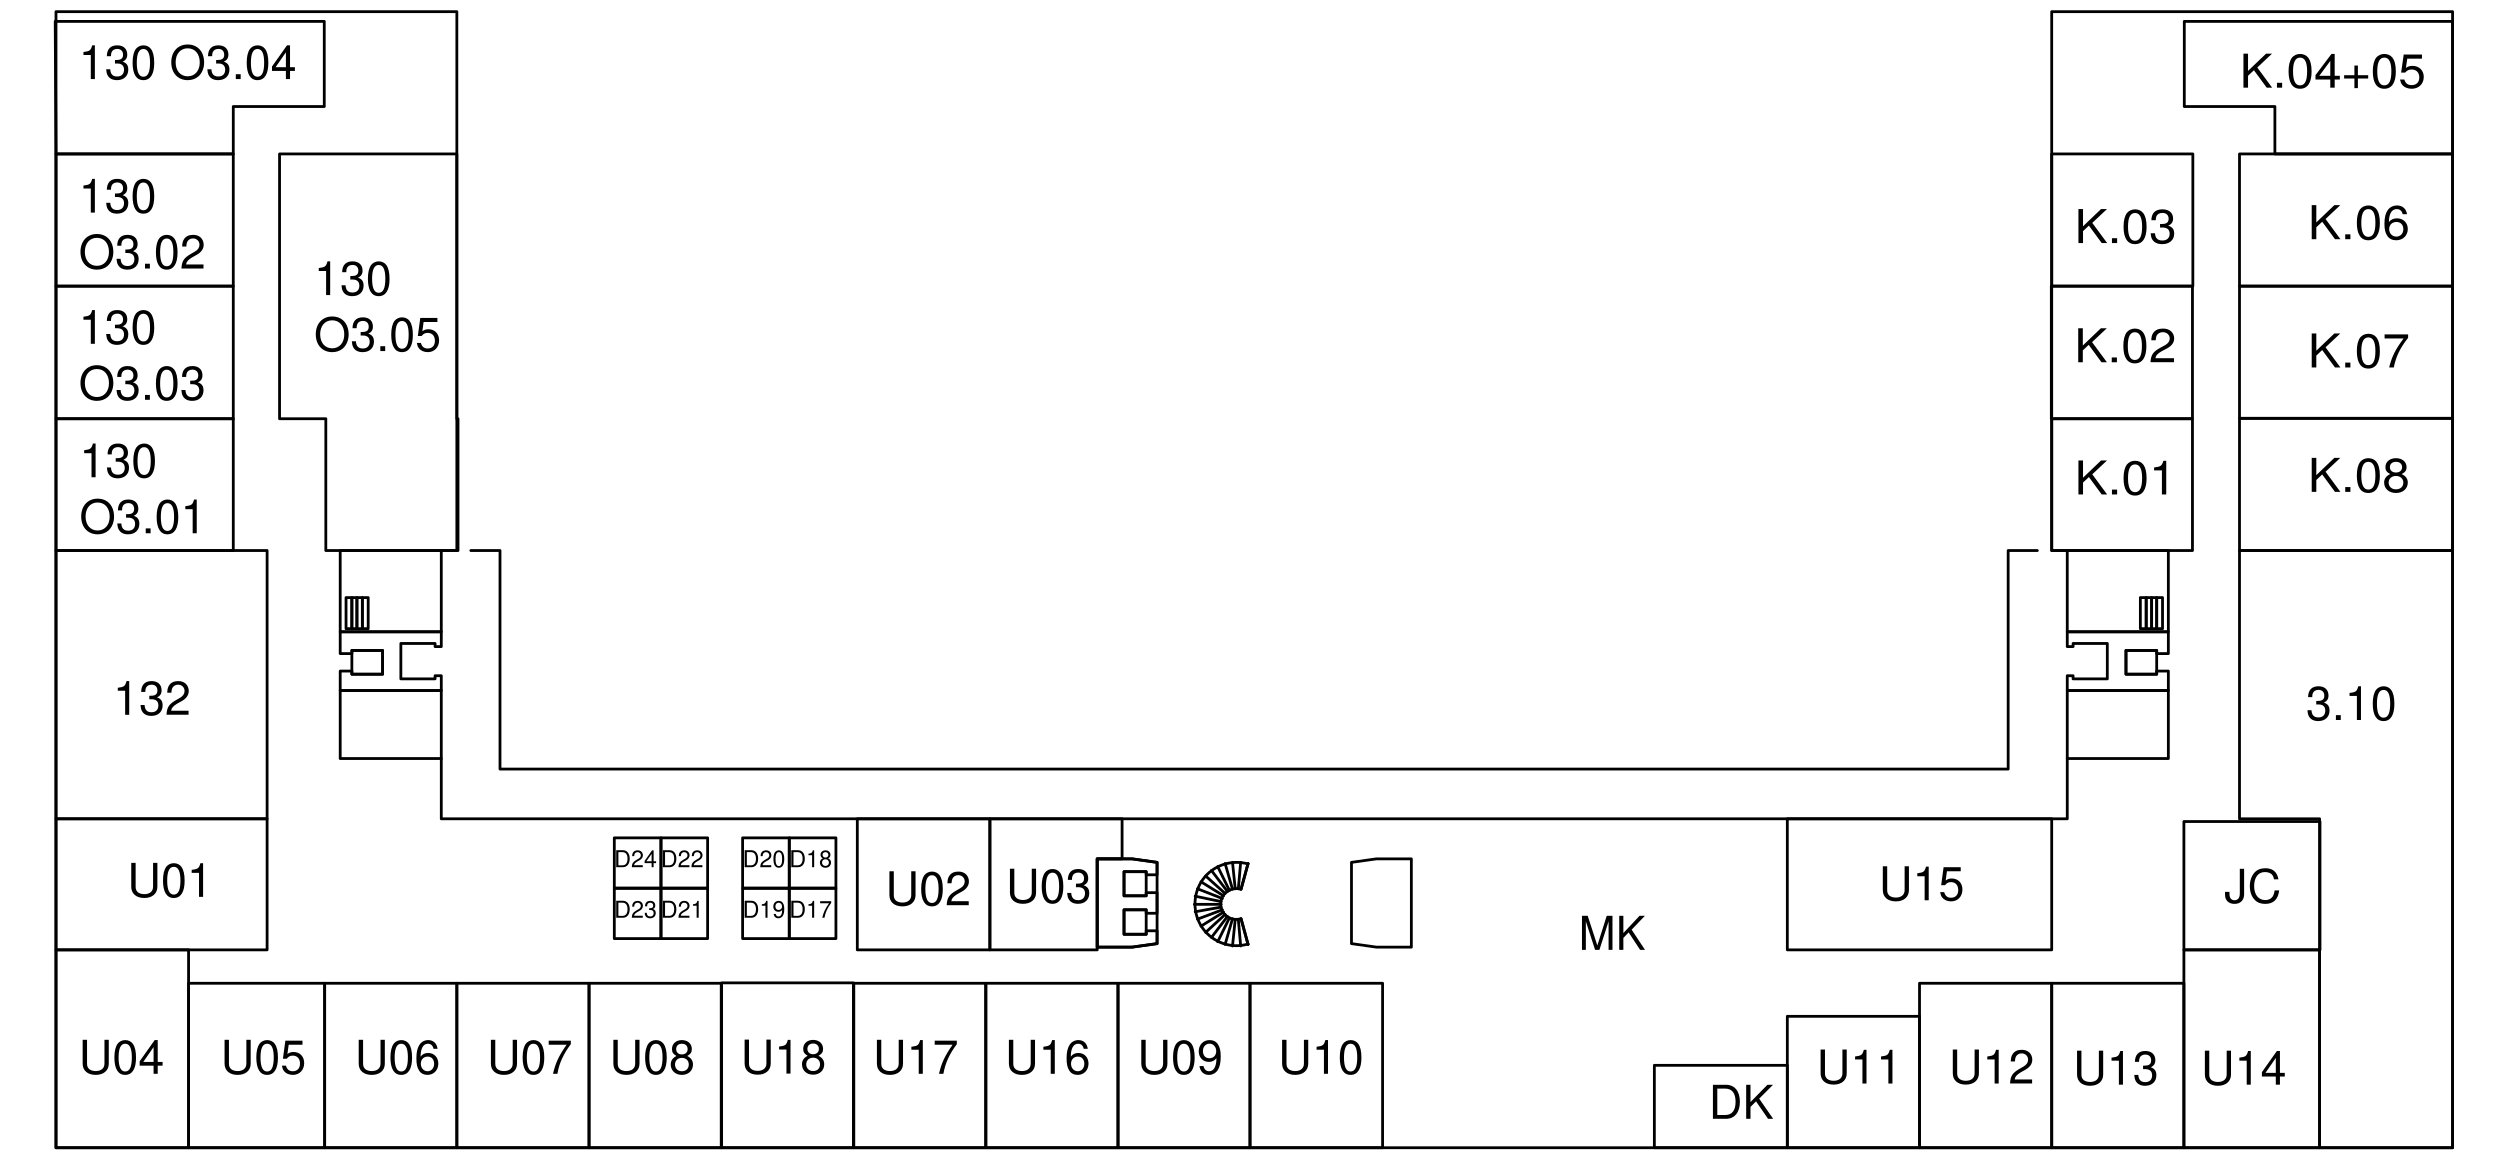
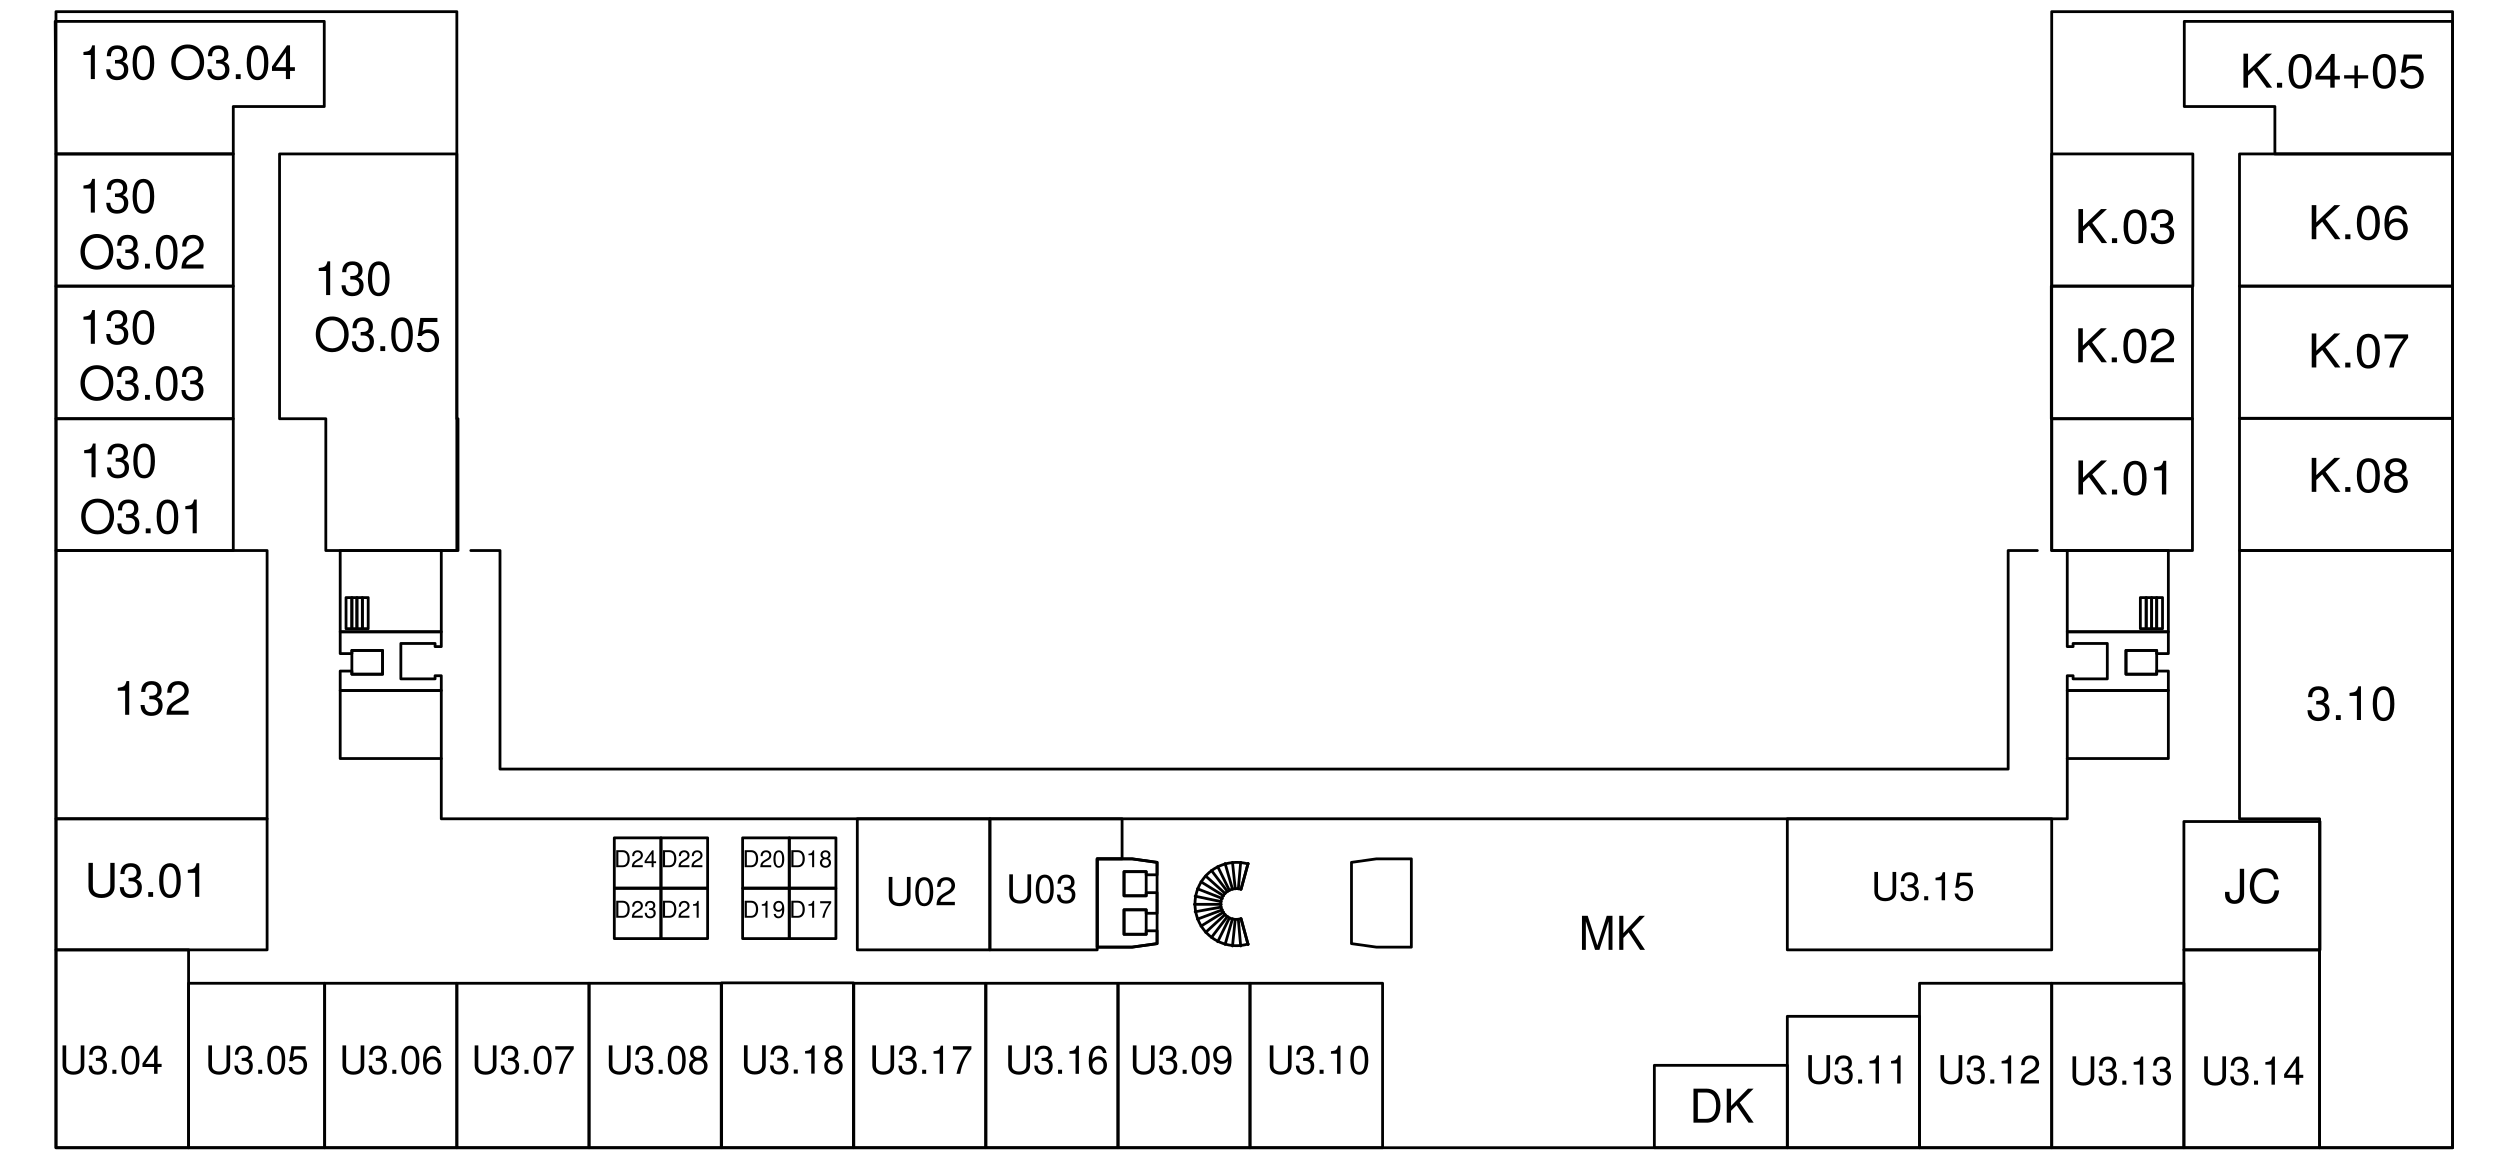
<svg xmlns="http://www.w3.org/2000/svg" version="1.1" id="Layer_1" x="0px" y="0px" viewBox="0 0 643 300" style="enable-background:new 0 0 643 300;" xml:space="preserve">
  <style type="text/css">
	.st0{fill:none;stroke:#000000;stroke-width:0.72;stroke-linecap:round;stroke-linejoin:round;stroke-miterlimit:10;}
	.st1{font-family:'Helvetica';}
	.st2{font-size:12px;}
- 	.st3{enable-background:new    ;}
+ 	.st3{font-size:10px;}
	.st4{font-size:6px;}
	.st5{fill:none;}
</style>
  <g id="outline">
    <polyline class="st0" points="556.2,153.7 554.7,153.7 554.7,161.7 556.2,161.7 556.2,153.7  " />
    <polyline class="st0" points="554.7,153.7 553.4,153.7 553.4,161.7 554.7,161.7 554.7,153.7  " />
    <polyline class="st0" points="553.4,153.7 552,153.7 552,161.7 553.4,161.7 553.4,153.7  " />
    <polyline class="st0" points="552,153.7 550.5,153.7 550.5,161.7 552,161.7 552,153.7  " />
    <polyline class="st0" points="289.1,224.2 294.8,224.2 294.8,230.4 289.1,230.4 289.1,224.2  " />
    <polyline class="st0" points="546.8,167.3 554.7,167.3 554.7,173.4 546.8,173.4 546.8,167.3  " />
    <line class="st0" x1="319.2" y1="228.7" x2="321" y2="222.1" />
    <line class="st0" x1="319.2" y1="236.3" x2="321" y2="242.9" />
    <line class="st0" x1="319.2" y1="228.7" x2="321" y2="222.1" />
    <line class="st0" x1="318.5" y1="228.6" x2="319.1" y2="221.8" />
    <line class="st0" x1="317.7" y1="228.6" x2="317" y2="221.8" />
    <line class="st0" x1="317" y1="228.7" x2="315.1" y2="222.1" />
    <line class="st0" x1="316.2" y1="229" x2="313.2" y2="222.9" />
    <line class="st0" x1="315.7" y1="229.3" x2="311.6" y2="223.9" />
    <line class="st0" x1="315.1" y1="229.8" x2="310.1" y2="225.3" />
    <line class="st0" x1="314.7" y1="230.4" x2="308.9" y2="226.8" />
    <line class="st0" x1="314.4" y1="231.1" x2="308" y2="228.6" />
    <line class="st0" x1="314.1" y1="231.9" x2="307.4" y2="230.5" />
    <line class="st0" x1="314.1" y1="232.6" x2="307.2" y2="232.6" />
    <line class="st0" x1="314.1" y1="233.3" x2="307.4" y2="234.5" />
    <line class="st0" x1="314.4" y1="234" x2="308" y2="236.4" />
    <line class="st0" x1="314.7" y1="234.6" x2="308.9" y2="238.2" />
    <line class="st0" x1="315.1" y1="235.2" x2="310.1" y2="239.8" />
    <line class="st0" x1="315.7" y1="235.7" x2="311.6" y2="241.1" />
    <line class="st0" x1="316.2" y1="236.1" x2="313.2" y2="242.2" />
    <line class="st0" x1="317" y1="236.3" x2="315.1" y2="242.9" />
    <line class="st0" x1="317.7" y1="236.5" x2="317" y2="243.3" />
    <line class="st0" x1="318.5" y1="236.5" x2="319.1" y2="243.3" />
    <line class="st0" x1="319.2" y1="236.3" x2="321" y2="242.9" />
    <path class="st0" d="M319.1,228.7c-1.6-0.5-3.4,0.2-4.4,1.5c-1,1.4-1,3.3,0,4.6c1,1.4,2.7,2,4.4,1.5" />
    <path class="st0" d="M321,222.2c-4.4-1.2-9.1,0.4-11.7,4.1c-2.6,3.7-2.6,8.7,0,12.4s7.3,5.4,11.7,4.1" />
    <polyline class="st0" points="347.6,242.7 354,243.6 363,243.6 363,220.9 354,220.9 347.6,221.8 347.6,242.7  " />
    <polyline class="st0" points="554.7,167.3 554.7,168.1 557.7,168.1 557.7,162.5 531.7,162.5 531.7,166.3 533.2,166.3 533.2,165.5    542,165.5 542,174.6 533.2,174.6 533.2,173.8 531.7,173.8 531.7,177.6 557.7,177.6 557.7,172.6 554.7,172.6 554.7,173.4    546.8,173.4 546.8,167.3 554.7,167.3  " />
    <polyline class="st0" points="289.1,240.3 294.8,240.3 294.8,234 289.1,234 289.1,240.3  " />
    <polyline class="st0" points="297.6,225 297.6,221.8 291.2,220.9 282.2,220.9 282.2,243.6 291.2,243.6 297.6,242.7 297.6,239.4    294.8,239.4 294.8,240.3 289.1,240.3 289.1,234 294.8,234 294.8,234.9 297.6,234.9 297.6,229.6 294.8,229.6 294.8,230.4    289.1,230.4 289.1,224.2 294.8,224.2 294.8,225 297.6,225  " />
    <polyline class="st0" points="531.7,195.1 557.7,195.1 557.7,177.6 531.7,177.6 531.7,195.1  " />
    <polyline class="st0" points="531.7,162.5 557.7,162.5 557.7,141.6 531.7,141.6 531.7,162.5  " />
    <polyline class="st0" points="89,153.7 90.5,153.7 90.5,161.7 89,161.7 89,153.7  " />
    <polyline class="st0" points="90.5,153.7 91.8,153.7 91.8,161.7 90.5,161.7 90.5,153.7  " />
    <polyline class="st0" points="91.8,153.7 93.2,153.7 93.2,161.7 91.8,161.7 91.8,153.7  " />
    <polyline class="st0" points="93.2,153.7 94.7,153.7 94.7,161.7 93.2,161.7 93.2,153.7  " />
    <polyline class="st0" points="98.4,167.3 90.5,167.3 90.5,173.4 98.4,173.4 98.4,167.3  " />
    <polyline class="st0" points="297.6,242.7 291.2,243.6 282.2,243.6 282.2,220.9 291.2,220.9 297.6,221.8 297.6,242.7  " />
    <polyline class="st0" points="113.5,195.1 113.5,210.6 531.7,210.6 531.7,195.1  " />
    <polyline class="st0" points="90.5,167.3 90.5,168.1 87.5,168.1 87.5,162.5 113.5,162.5 113.5,166.3 111.9,166.3 111.9,165.5    103.1,165.5 103.1,174.6 111.9,174.6 111.9,173.8 113.5,173.8 113.5,177.6 87.5,177.6 87.5,172.6 90.5,172.6 90.5,173.4    98.4,173.4 98.4,167.3 90.5,167.3  " />
    <polyline class="st0" points="113.5,195.1 87.5,195.1 87.5,177.6 113.5,177.6 113.5,195.1  " />
    <polyline class="st0" points="113.5,162.5 87.5,162.5 87.5,141.6 113.5,141.6 113.5,162.5  " />
    <polyline class="st0" points="524,141.6 516.5,141.6 516.5,197.8 128.6,197.8 128.6,141.6 121.1,141.6  " />
    <polyline class="st0" points="531.7,141.6 527.7,141.6 527.7,3 630.8,3 630.8,295.2 14.4,295.2 14.4,3 117.5,3 117.5,141.6    113.5,141.6  " />
  </g>
  <g id="F3K04_x2B_05">
    <polyline class="st0" points="561.8,5.5 561.8,27.4 585.1,27.4 585.1,39.6 630.8,39.6 630.8,5.5 561.8,5.5  " />
    <text id="_x33_.16_1_" transform="matrix(1.0645 0 0 1 576 22.5498)" class="st1 st2">K.04+05</text>
  </g>
  <g id="F3K06">
    <polyline class="st0" points="576,39.6 630.8,39.6 630.8,73.6 576,73.6 576,39.6  " />
    <text id="_x33_.16" transform="matrix(1.0645 0 0 1 593.5586 61.5146)" class="st1 st2">K.06</text>
  </g>
  <g id="F3K07">
    <polyline class="st0" points="576,73.6 630.8,73.6 630.8,107.6 576,107.6 576,73.6  " />
    <text id="_x33_.17" transform="matrix(1.0645 0 0 1 593.5586 94.5146)" class="st1 st2">K.07</text>
  </g>
  <g id="F3K08">
    <polyline class="st0" points="576,107.6 630.8,107.6 630.8,141.6 576,141.6 576,107.6  " />
    <text id="_x33_.18" transform="matrix(1.0645 0 0 1 593.5586 126.5151)" class="st1 st2">K.08</text>
  </g>
  <g id="F3K03">
    <polyline class="st0" points="527.7,39.6 564,39.6 564,73.6 527.7,73.6 527.7,39.6  " />
    <text id="_x33_.13" transform="matrix(1.0645 0 0 1 533.5586 62.5151)" class="st1 st2">K.03</text>
  </g>
  <g id="F3K02">
    <polyline class="st0" points="563.9,73.6 527.6,73.6 527.6,107.7 563.9,107.7 563.9,73.6  " />
    <text id="_x33_.12" transform="matrix(1.0645 0 0 1 533.5049 93.1816)" class="st1 st2">K.02</text>
  </g>
  <g id="F3K01">
    <polyline class="st0" points="563.9,107.7 527.7,107.7 527.7,141.6 563.9,141.6 563.9,107.7  " />
    <text id="_x33_.11" transform="matrix(1.0645 0 0 1 533.5586 127.1816)" class="st1 st2">K.01</text>
  </g>
  <g id="F3130O304">
    <polyline class="st0" points="83.4,5.5 83.4,27.4 60,27.4 60,39.6 14.4,39.6 14.2,5.5 83.4,5.5  " />
    <text transform="matrix(1 0 0 1 20.2439 20.3329)" class="st1 st2">130 O3.04</text>
  </g>
  <g id="F3130O303">
    <polyline class="st0" points="60,73.6 14.4,73.6 14.4,107.7 60,107.7 60,73.6  " />
    <text transform="matrix(1 0 0 1 20.2441 88.4203)" class="st1 st2">130 </text>
    <text transform="matrix(1 0 0 1 20.2441 102.8203)" class="st1 st2">O3.03</text>
  </g>
  <g id="F3130O301">
    <polyline class="st0" points="60,107.7 14.4,107.7 14.4,141.6 60,141.6 60,107.7  " />
    <text transform="matrix(1 0 0 1 20.4293 122.7476)" class="st1 st2">130 </text>
    <text transform="matrix(1 0 0 1 20.4293 137.1476)" class="st1 st2">O3.01</text>
  </g>
  <g id="F3130O305">
    <polygon class="st0" points="117.5,107.7 117.5,39.6 71.9,39.6 71.9,107.7 83.8,107.7 83.8,141.6 117.8,141.6 117.8,107.7  " />
-     <text transform="matrix(1 0 0 1 80.7651 75.8927)" class="st3">
-       <tspan x="0" y="0" class="st1 st2">130</tspan>
-       <tspan x="0" y="14.4" class="st1 st2">O3.05</tspan>
-     </text>
+     <text transform="matrix(1 0 0 1 80.7651 75.8927)" class="st1 st2">130</text>
+     <text transform="matrix(1 0 0 1 80.7651 90.2927)" class="st1 st2">O3.05</text>
  </g>
  <g id="F3132">
    <polyline class="st0" points="68.7,210.6 14.4,210.6 14.4,141.6 68.7,141.6 68.7,210.6  " />
    <text transform="matrix(1 0 0 1 29.0772 183.8485)" class="st1 st2">132</text>
  </g>
  <g id="F3310">
    <polyline class="st0" points="576,141.6 576,210.6 596.6,210.6 596.6,295.2 630.8,295.2 630.8,141.6 576,141.6  " />
    <text transform="matrix(1 0 0 1 593.0767 185.1815)" class="st1 st2">3.10</text>
  </g>
-   <g id="F3U04">
+   <g id="F3U304">
    <polyline class="st0" points="14.4,244.3 48.5,244.3 48.5,295.2 14.4,295.2 14.4,244.3  " />
-     <text transform="matrix(1 0 0 1 20.2437 276.1815)" class="st1 st2">U04</text>
-   </g>
-   <g id="F3U05">
+     <text transform="matrix(1 0 0 1 15.2437 276.1815)" class="st1 st3">U3.04</text>
+   </g>
+   <g id="F3U305">
    <polyline class="st0" points="48.5,252.9 83.5,252.9 83.5,295.2 48.5,295.2 48.5,252.9  " />
-     <text transform="matrix(1 0 0 1 56.7437 276.1815)" class="st1 st2">U05</text>
-   </g>
-   <g id="F3U01">
+     <text transform="matrix(1 0 0 1 52.7437 276.1815)" class="st1 st3">U3.05</text>
+   </g>
+   <g id="F3U301">
    <polyline class="st0" points="68.7,210.6 14.4,210.6 14.4,244.3 68.7,244.3 68.7,210.6  " />
-     <text transform="matrix(1 0 0 1 32.7437 230.6815)" class="st1 st2">U01</text>
-   </g>
-   <g id="F3U06">
+     <text transform="matrix(1 0 0 1 21.7437 230.6815)" class="st1 st2">U3.01</text>
+   </g>
+   <g id="F3U306">
    <polyline class="st0" points="83.5,252.9 117.5,252.9 117.5,295.2 83.5,295.2 83.5,252.9  " />
-     <text transform="matrix(1 0 0 1 91.2437 276.1815)" class="st1 st2">U06</text>
-   </g>
-   <g id="F3U07">
+     <text transform="matrix(1 0 0 1 87.2437 276.1815)" class="st1 st3">U3.06</text>
+   </g>
+   <g id="F3U307">
    <polyline class="st0" points="117.5,252.9 151.5,252.9 151.5,295.2 117.5,295.2 117.5,252.9  " />
-     <text transform="matrix(1 0 0 1 125.2437 276.1815)" class="st1 st2">U07</text>
-   </g>
-   <g id="F3U08">
+     <text transform="matrix(1 0 0 1 121.2437 276.1815)" class="st1 st3">U3.07</text>
+   </g>
+   <g id="F3U308">
    <polyline class="st0" points="151.5,252.9 185.5,252.9 185.5,295.2 151.5,295.2 151.5,252.9  " />
-     <text transform="matrix(1 0 0 1 156.7437 276.1815)" class="st1 st2">U08</text>
-   </g>
-   <g id="F3U09">
+     <text transform="matrix(1 0 0 1 155.7437 276.1815)" class="st1 st3">U3.08</text>
+   </g>
+   <g id="F3U309">
    <polyline class="st0" points="287.6,252.9 321.5,252.9 321.5,295.2 287.6,295.2 287.6,252.9  " />
-     <text transform="matrix(1 0 0 1 292.5239 276.1815)" class="st1 st2">U09</text>
-   </g>
-   <g id="F3U16">
+     <text transform="matrix(1 0 0 1 290.5239 276.1815)" class="st1 st3">U3.09</text>
+   </g>
+   <g id="F3U316">
    <polyline class="st0" points="253.6,252.9 287.5,252.9 287.5,295.2 253.6,295.2 253.6,252.9  " />
-     <text transform="matrix(1 0 0 1 258.4739 276.1815)" class="st1 st2">U16</text>
-   </g>
-   <g id="F3U17">
+     <text transform="matrix(1 0 0 1 258.4739 276.1815)" class="st1 st3">U3.16</text>
+   </g>
+   <g id="F3U317">
    <polyline class="st0" points="219.6,252.9 253.5,252.9 253.5,295.2 219.6,295.2 219.6,252.9  " />
-     <text transform="matrix(1 0 0 1 224.5239 276.1815)" class="st1 st2">U17</text>
-   </g>
-   <g id="F3U18">
+     <text transform="matrix(1 0 0 1 223.5239 276.1815)" class="st1 st3">U3.17</text>
+   </g>
+   <g id="F3U318">
    <polyline class="st0" points="185.6,252.8 219.5,252.8 219.5,295.2 185.6,295.2 185.6,252.8  " />
-     <text transform="matrix(1 0 0 1 190.499 276.1315)" class="st1 st2">U18</text>
+     <text transform="matrix(1 0 0 1 190.499 276.1315)" class="st1 st3">U3.18</text>
  </g>
  <g id="F3D19">
    <polyline class="st0" points="191,228.5 203,228.5 203,241.4 191,241.4 191,228.5  " />
    <text transform="matrix(1 0 0 1 190.9941 236.0463)" class="st1 st4">D19</text>
  </g>
  <g id="F3D20">
    <polyline class="st0" points="191,215.5 203,215.5 203,228.4 191,228.4 191,215.5  " />
    <text transform="matrix(1 0 0 1 190.9941 223.0463)" class="st1 st4">D20</text>
  </g>
  <g id="F3D18">
    <polyline class="st0" points="203,215.5 215,215.5 215,228.4 203,228.4 203,215.5  " />
    <text transform="matrix(1 0 0 1 202.9941 223.0463)" class="st1 st4">D18</text>
  </g>
  <g id="F3D17">
    <polyline class="st0" points="203,228.5 215,228.5 215,241.4 203,241.4 203,228.5  " />
    <text transform="matrix(1 0 0 1 202.9941 236.0463)" class="st1 st4">D17</text>
  </g>
  <g id="F3D23">
    <polyline class="st0" points="158,228.5 170,228.5 170,241.4 158,241.4 158,228.5  " />
    <text transform="matrix(1 0 0 1 157.9578 236.0463)" class="st1 st4">D23</text>
  </g>
  <g id="F3D24">
    <polyline class="st0" points="158,215.5 170,215.5 170,228.4 158,228.4 158,215.5  " />
    <text transform="matrix(1 0 0 1 157.9578 223.0463)" class="st1 st4">D24</text>
  </g>
  <g id="F3D22">
    <polyline class="st0" points="170,215.5 182,215.5 182,228.4 170,228.4 170,215.5  " />
    <text transform="matrix(1 0 0 1 169.9578 223.0463)" class="st1 st4">D22</text>
  </g>
  <g id="F3D21_1_">
    <polyline class="st0" points="170,228.5 182,228.5 182,241.4 170,241.4 170,228.5  " />
    <text transform="matrix(1 0 0 1 169.9578 236.0463)" class="st1 st4">D21</text>
  </g>
-   <g id="F3U03">
+   <g id="F3U303">
    <polyline class="st0" points="254.6,210.6 288.6,210.6 288.6,220.9 282.2,220.9 282.2,244.3 254.6,244.3 254.6,210.6  " />
-     <text transform="matrix(1 0 0 1 258.7437 232.1815)" class="st1 st2">U03</text>
-   </g>
-   <g id="F3U02">
+     <text transform="matrix(1 0 0 1 258.7437 232.1815)" class="st1 st3">U03</text>
+   </g>
+   <g id="F3U302">
    <polyline class="st0" points="220.5,210.6 254.6,210.6 254.6,244.3 220.5,244.3 220.5,210.6  " />
-     <text transform="matrix(1 0 0 1 227.7437 232.8413)" class="st1 st2">U02</text>
-   </g>
-   <g id="F3U10">
+     <text transform="matrix(1 0 0 1 227.7437 232.8413)" class="st1 st3">U02</text>
+   </g>
+   <g id="F3U310">
    <polyline class="st0" points="321.5,252.9 355.6,252.9 355.6,295.2 321.5,295.2 321.5,252.9  " />
-     <text transform="matrix(1 0 0 1 328.7437 276.1815)" class="st1 st2">U10</text>
-   </g>
-   <g id="F3U11">
+     <text transform="matrix(1 0 0 1 325.7437 276.1815)" class="st1 st3">U3.10</text>
+   </g>
+   <g id="F3U311">
    <polyline class="st0" points="459.7,261.4 493.7,261.4 493.7,295.2 459.7,295.2 459.7,261.4  " />
-     <text transform="matrix(1 0 0 1 467.2437 278.6815)" class="st1 st2">U11</text>
-   </g>
-   <g id="F3U12">
+     <text transform="matrix(1 0 0 1 464.2437 278.6815)" class="st1 st3">U3.11</text>
+   </g>
+   <g id="F3U312">
    <polyline class="st0" points="493.7,252.9 527.7,252.9 527.7,295.2 493.7,295.2 493.7,252.9  " />
-     <text transform="matrix(1 0 0 1 501.2437 278.6815)" class="st1 st2">U12</text>
-   </g>
-   <g id="F3U13">
+     <text transform="matrix(1 0 0 1 498.2437 278.6815)" class="st1 st3">U3.12</text>
+   </g>
+   <g id="F3U313">
    <polyline class="st0" points="527.7,252.9 561.7,252.9 561.7,295.2 527.7,295.2 527.7,252.9  " />
-     <text transform="matrix(1 0 0 1 533.2036 278.9831)" class="st1 st2">U13</text>
-   </g>
-   <g id="F3U15">
+     <text transform="matrix(1 0 0 1 532.2036 278.9831)" class="st1 st3">U3.13</text>
+   </g>
+   <g id="F3U315">
    <polygon class="st0" points="493.7,210.6 459.7,210.6 459.7,244.3 493.7,244.3 527.7,244.3 527.7,210.6  " />
-     <text transform="matrix(1 0 0 1 483.2437 231.5565)" class="st1 st2">U15</text>
-   </g>
-   <g id="F3U14">
+     <text transform="matrix(1 0 0 1 481.2437 231.5565)" class="st1 st3">U3.15</text>
+   </g>
+   <g id="F3U314">
    <polyline class="st0" points="596.6,244.3 561.7,244.3 596.6,244.3 596.6,295.2 561.7,295.2 561.7,244.3  " />
    <path class="st0" d="M561.7,244.3" />
-     <text transform="matrix(1 0 0 1 566.0786 278.9829)" class="st1 st2">U14</text>
+     <text transform="matrix(1 0 0 1 566.0786 278.9829)" class="st1 st3">U3.14</text>
  </g>
  <g id="F3JC">
    <rect x="561.7" y="211.3" class="st0" width="35" height="33" />
    <text transform="matrix(1 0 0 1 572.0786 232.2002)" class="st1 st2">JC</text>
  </g>
  <g id="F3DK">
    <polyline class="st0" points="425.5,295.2 459.7,295.2 459.7,274 425.5,274 425.5,295.2  " />
-     <text transform="matrix(1 0 0 1 439.5 287.7581)" class="st1 st2">DK</text>
+     <text transform="matrix(1 0 0 1 434.5 288.7581)" class="st1 st2">DK</text>
  </g>
  <g id="F3MK">
    <polyline class="st5" points="363,262 459.7,262 459.7,211.2 363,211.2 363,262  " />
    <text transform="matrix(0.9545 0 0 1 406.0176 244.2998)" class="st1 st2">MK</text>
  </g>
  <g id="F3130O302">
    <polyline class="st0" points="60,39.6 14.4,39.6 14.4,73.6 60,73.6 60,39.6  " />
    <text transform="matrix(1 0 0 1 20.244 54.6755)" class="st1 st2">130 </text>
    <text transform="matrix(1 0 0 1 20.244 69.0755)" class="st1 st2">O3.02</text>
  </g>
</svg>
